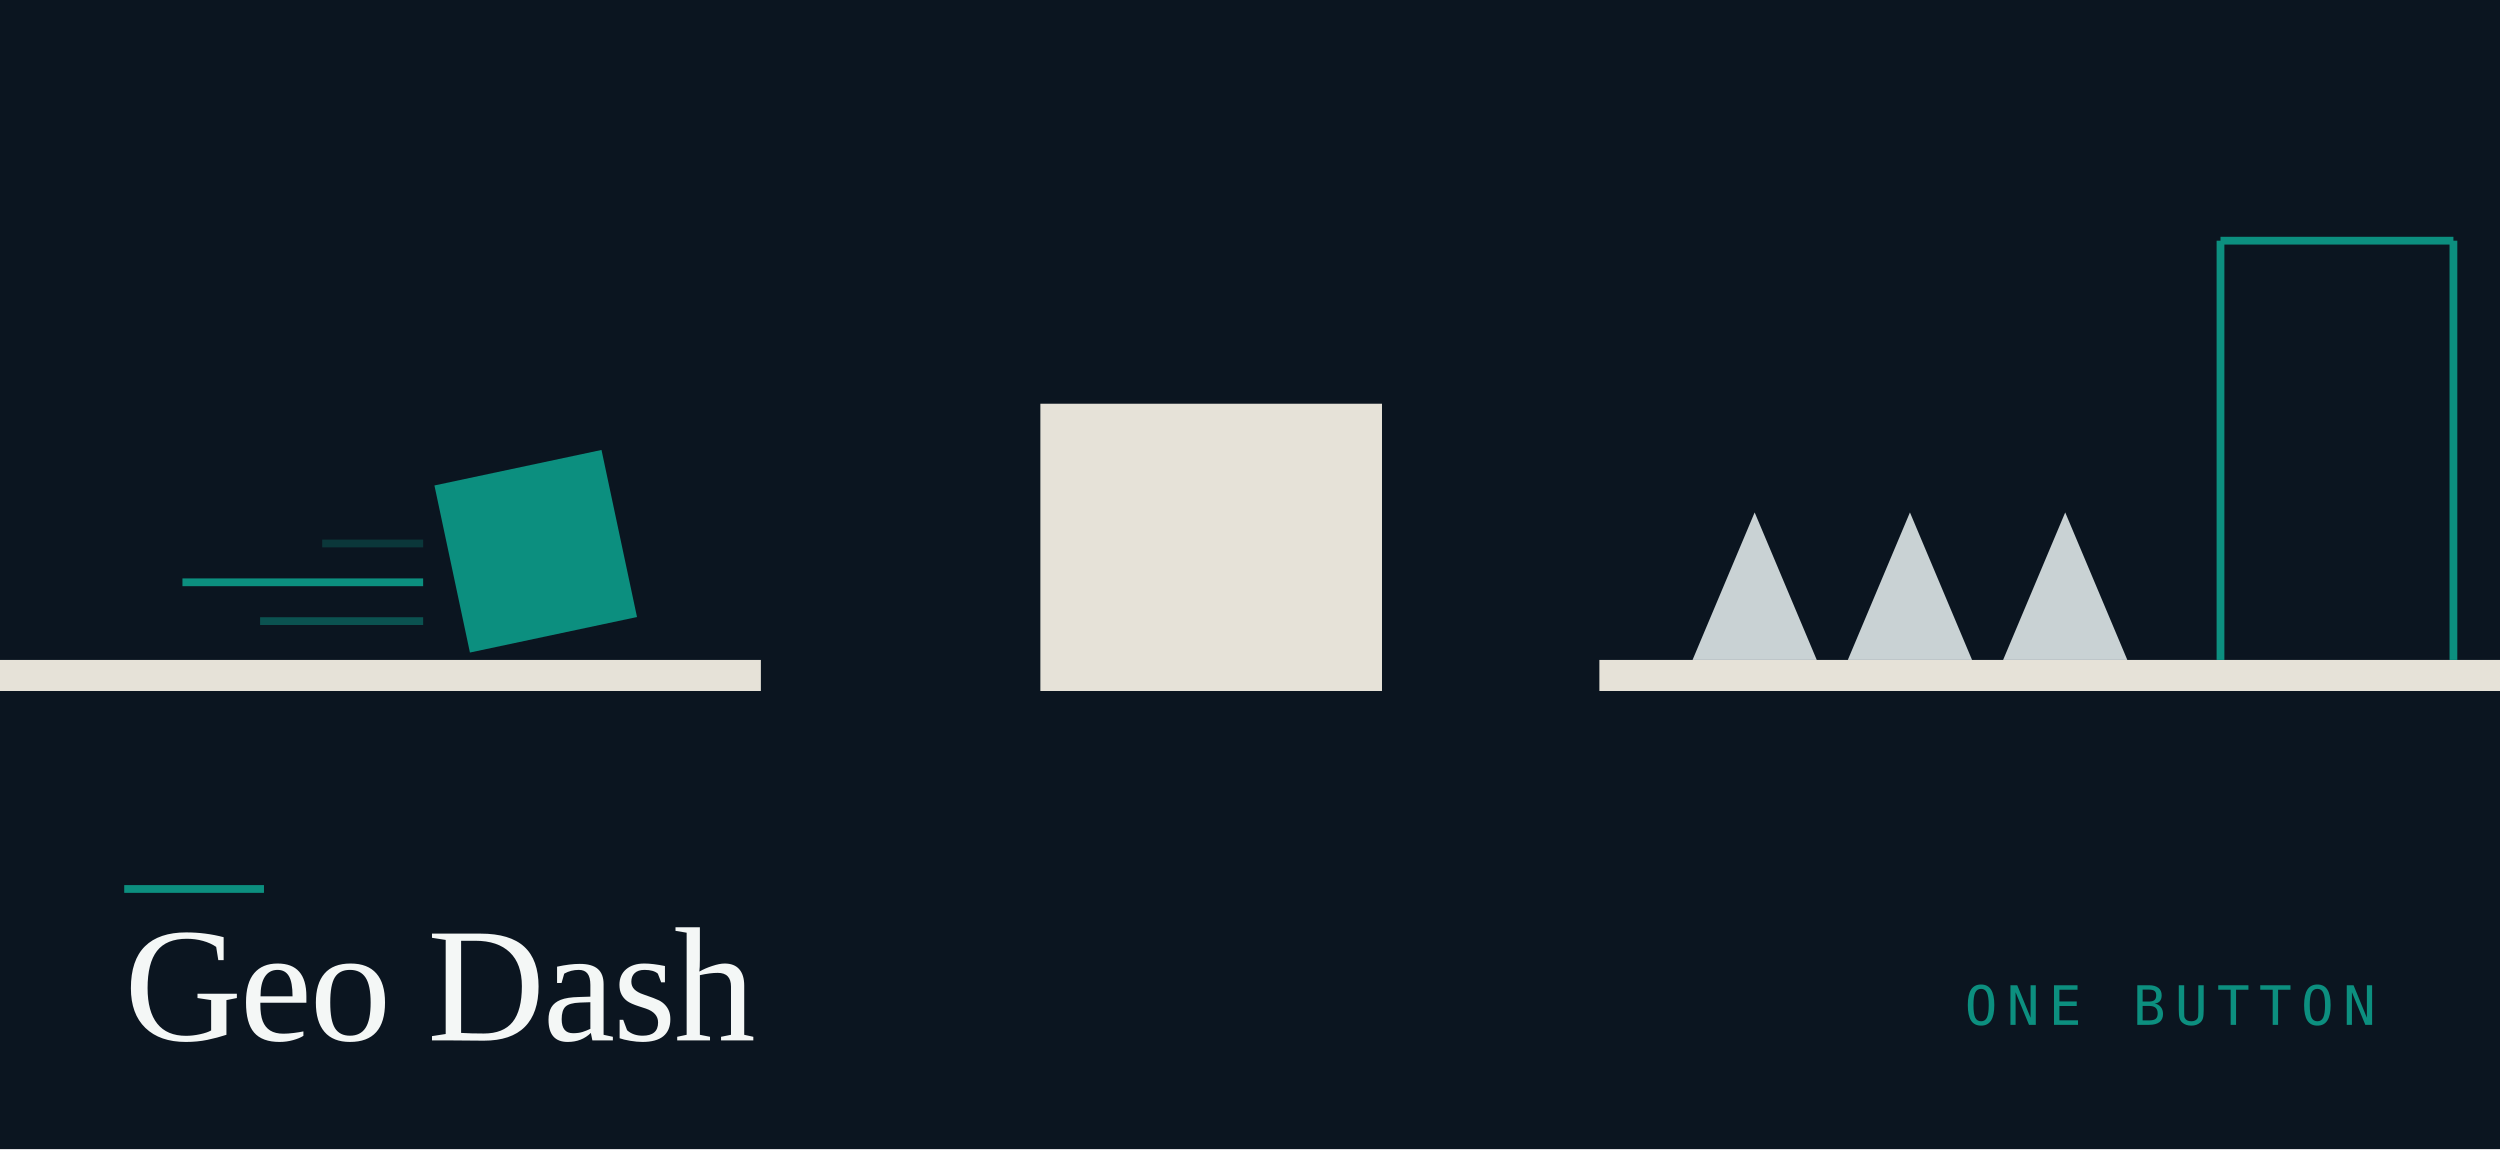
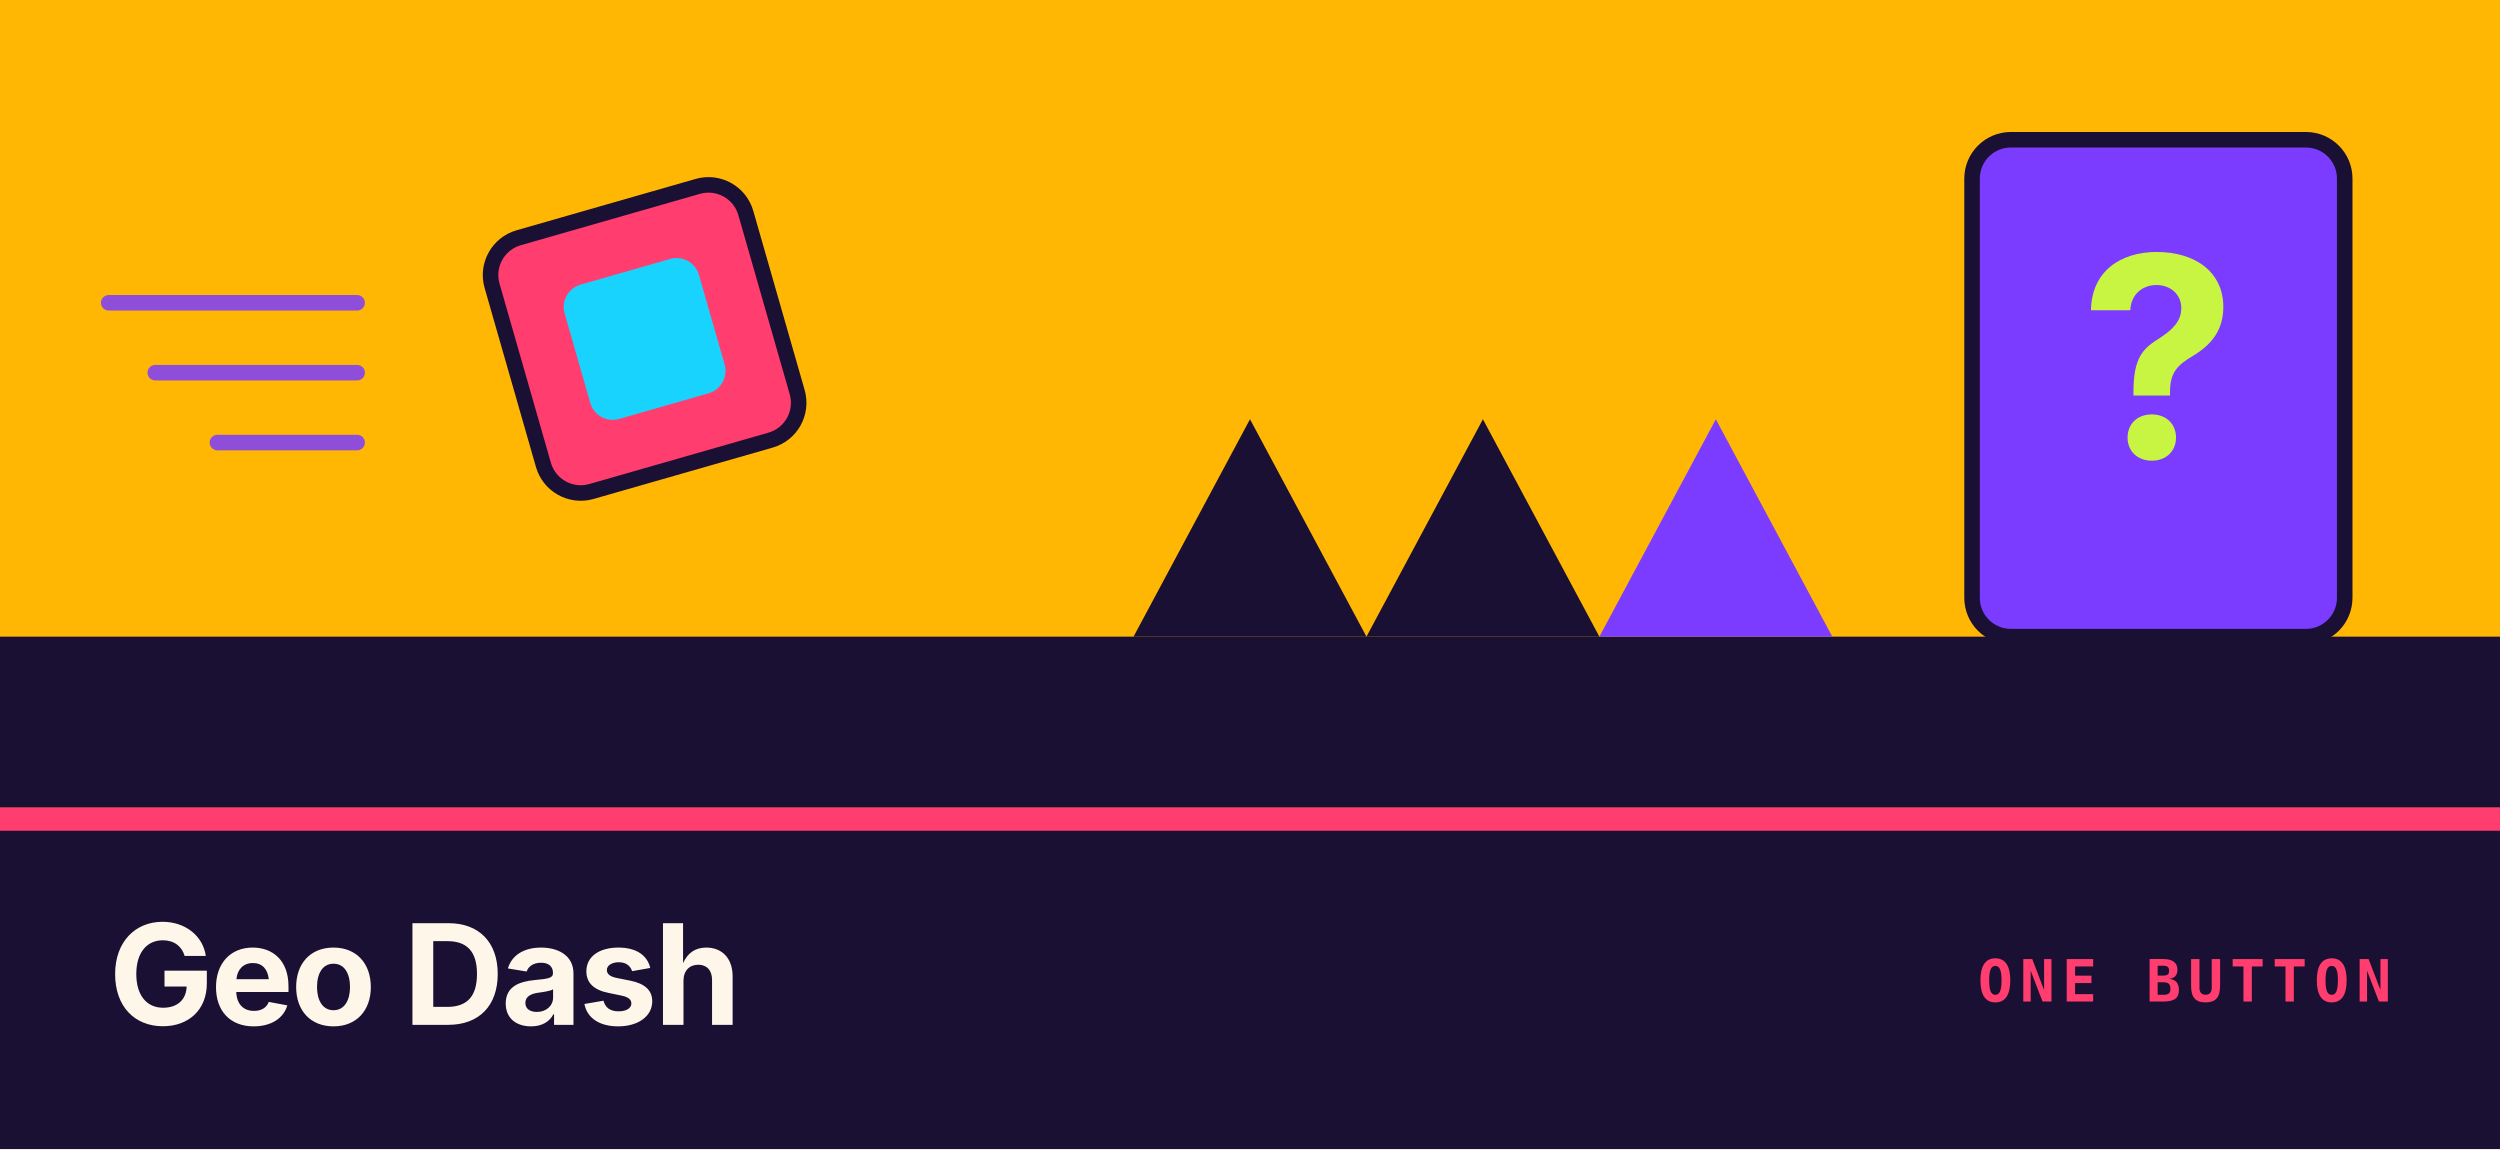
<svg xmlns="http://www.w3.org/2000/svg" viewBox="0 0 644 296" width="644" height="296" role="img" aria-label="Geo Dash">
-   <rect width="644" height="296" fill="#0B1520" />
-   <rect x="0" y="170" width="196" height="8" fill="#E6E2D8" />
-   <rect x="268" y="104" width="88" height="74" fill="#E6E2D8" />
-   <rect x="412" y="170" width="232" height="8" fill="#E6E2D8" />
-   <polygon points="436,170 452,132 468,170" fill="#C9D2D4" />
-   <polygon points="476,170 492,132 508,170" fill="#C9D2D4" />
-   <polygon points="516,170 532,132 548,170" fill="#C9D2D4" />
-   <g fill="none" stroke="#0C8F7F" stroke-width="2">
-     <line x1="572" y1="62" x2="572" y2="170" />
-     <line x1="632" y1="62" x2="632" y2="170" />
-     <line x1="572" y1="62" x2="632" y2="62" />
+   <rect width="644" height="296" fill="#FFB703" />
+   <g stroke="#7B3CFF" stroke-width="4" stroke-linecap="round" opacity="0.85">
+     <line x1="28" y1="78" x2="92" y2="78" />
+     <line x1="40" y1="96" x2="92" y2="96" />
+     <line x1="56" y1="114" x2="92" y2="114" />
  </g>
-   <g stroke="#0C8F7F" stroke-linecap="square" fill="none">
-     <line x1="48" y1="150" x2="108" y2="150" stroke-width="2" />
-     <line x1="68" y1="160" x2="108" y2="160" stroke-width="2" opacity="0.5" />
-     <line x1="84" y1="140" x2="108" y2="140" stroke-width="2" opacity="0.28" />
+   <g transform="translate(124,64) rotate(-16)">
+     <rect width="68" height="68" rx="10" fill="#FF3D6E" stroke="#1A1033" stroke-width="4" />
+     <rect x="16" y="16" width="36" height="36" rx="6" fill="#19D3FF" />
  </g>
-   <g transform="translate(116,120) rotate(-12 22 22)">
-     <rect width="44" height="44" fill="#0C8F7F" />
-   </g>
-   <rect x="0" y="208" width="644" height="88" fill="#0B1520" />
-   <rect x="32" y="228" width="36" height="2" fill="#0C8F7F" />
-   <text x="32" y="268" font-family="Georgia, 'Liberation Serif', 'Times New Roman', 'Noto Serif', serif" font-size="42" font-weight="400" fill="#F4F7F6" letter-spacing="-0.6">Geo Dash</text>
-   <text x="612" y="264" text-anchor="end" font-family="'JetBrains Mono', ui-monospace, Menlo, Consolas, monospace" font-size="14" font-weight="500" fill="#0C8F7F" letter-spacing="2.4">ONE BUTTON</text>
+   <rect x="0" y="164" width="644" height="44" fill="#1A1033" />
+   <polygon points="292,164 322,108 352,164" fill="#1A1033" />
+   <polygon points="352,164 382,108 412,164" fill="#1A1033" />
+   <polygon points="412,164 442,108 472,164" fill="#7B3CFF" />
+   <rect x="508" y="36" width="96" height="128" rx="10" fill="#7B3CFF" stroke="#1A1033" stroke-width="4" />
+   <text x="556" y="118" text-anchor="middle" font-family="Inter, system-ui, -apple-system, 'Segoe UI', sans-serif" font-size="72" font-weight="700" fill="#C8F542" letter-spacing="0" opacity="1">?</text>
+   <rect x="0" y="208" width="644" height="88" fill="#1A1033" />
+   <rect x="0" y="208" width="644" height="6" fill="#FF3D6E" />
+   <text x="28" y="264" font-family="Inter, system-ui, -apple-system, 'Segoe UI', sans-serif" font-size="36" font-weight="700" fill="#FFF6EA" letter-spacing="-0.8">Geo Dash</text>
+   <text x="616" y="258" text-anchor="end" font-family="'JetBrains Mono', ui-monospace, Menlo, Consolas, monospace" font-size="15" font-weight="600" fill="#FF3D6E" letter-spacing="1.8">ONE BUTTON</text>
</svg>
